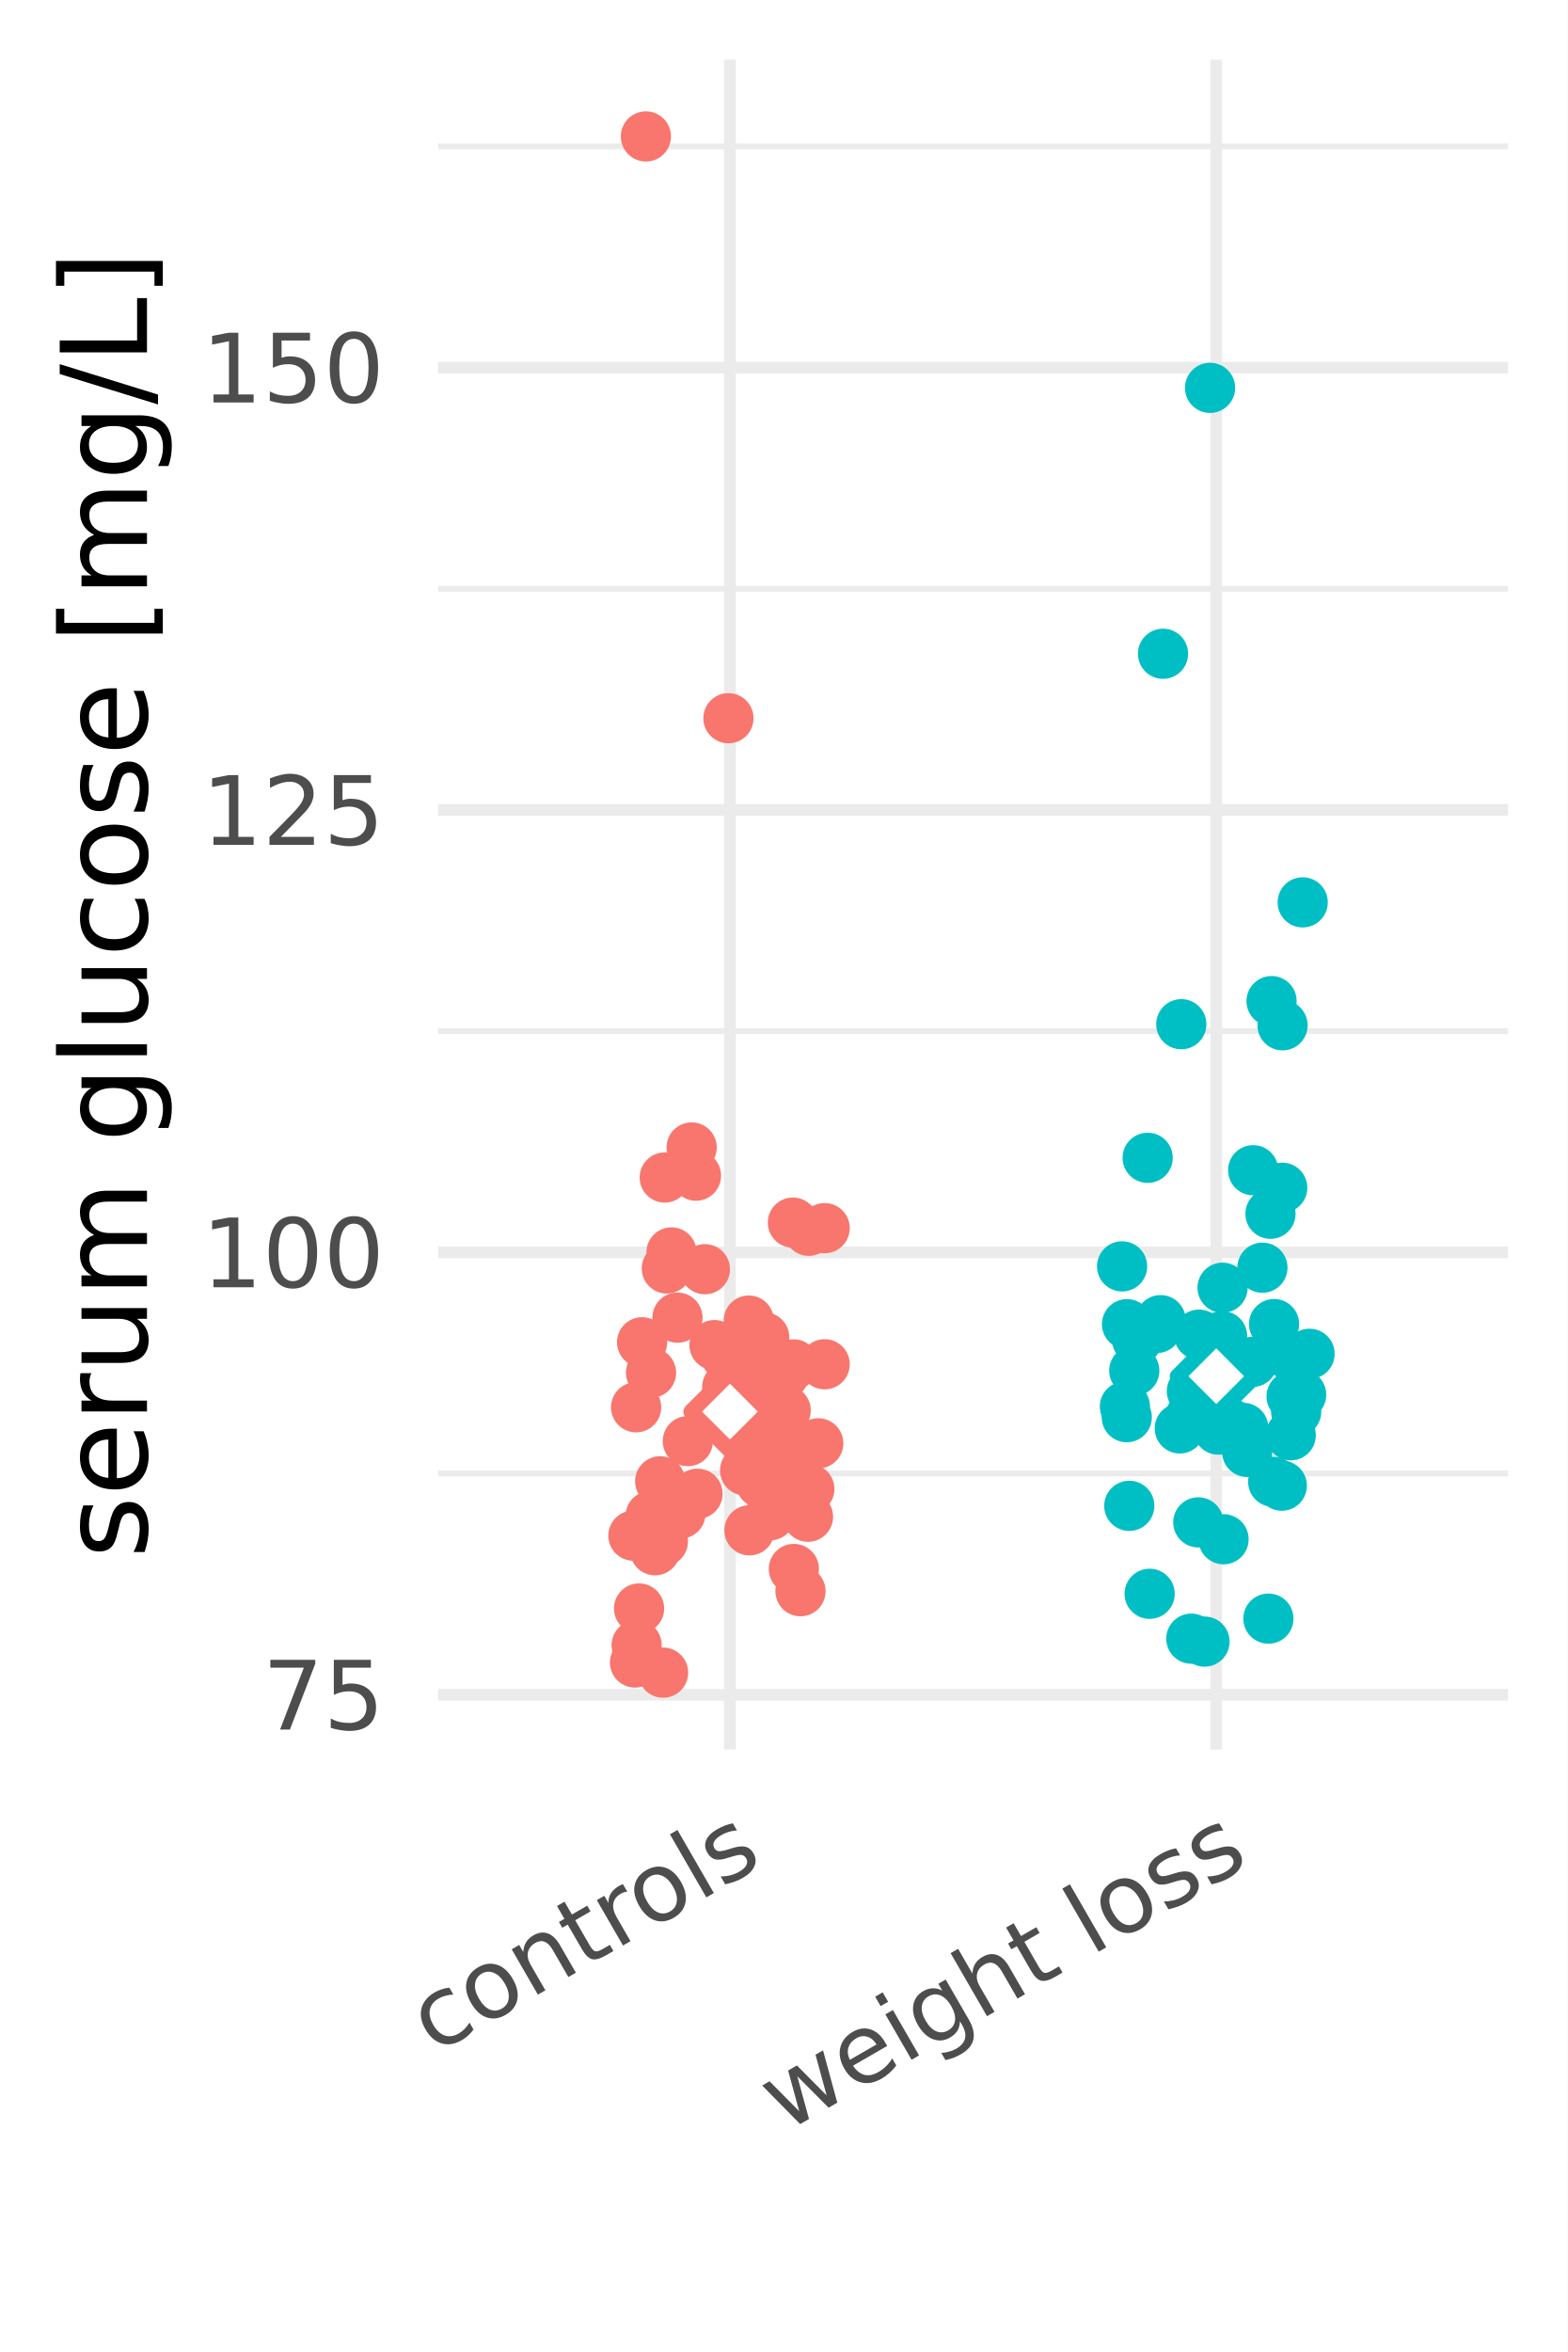
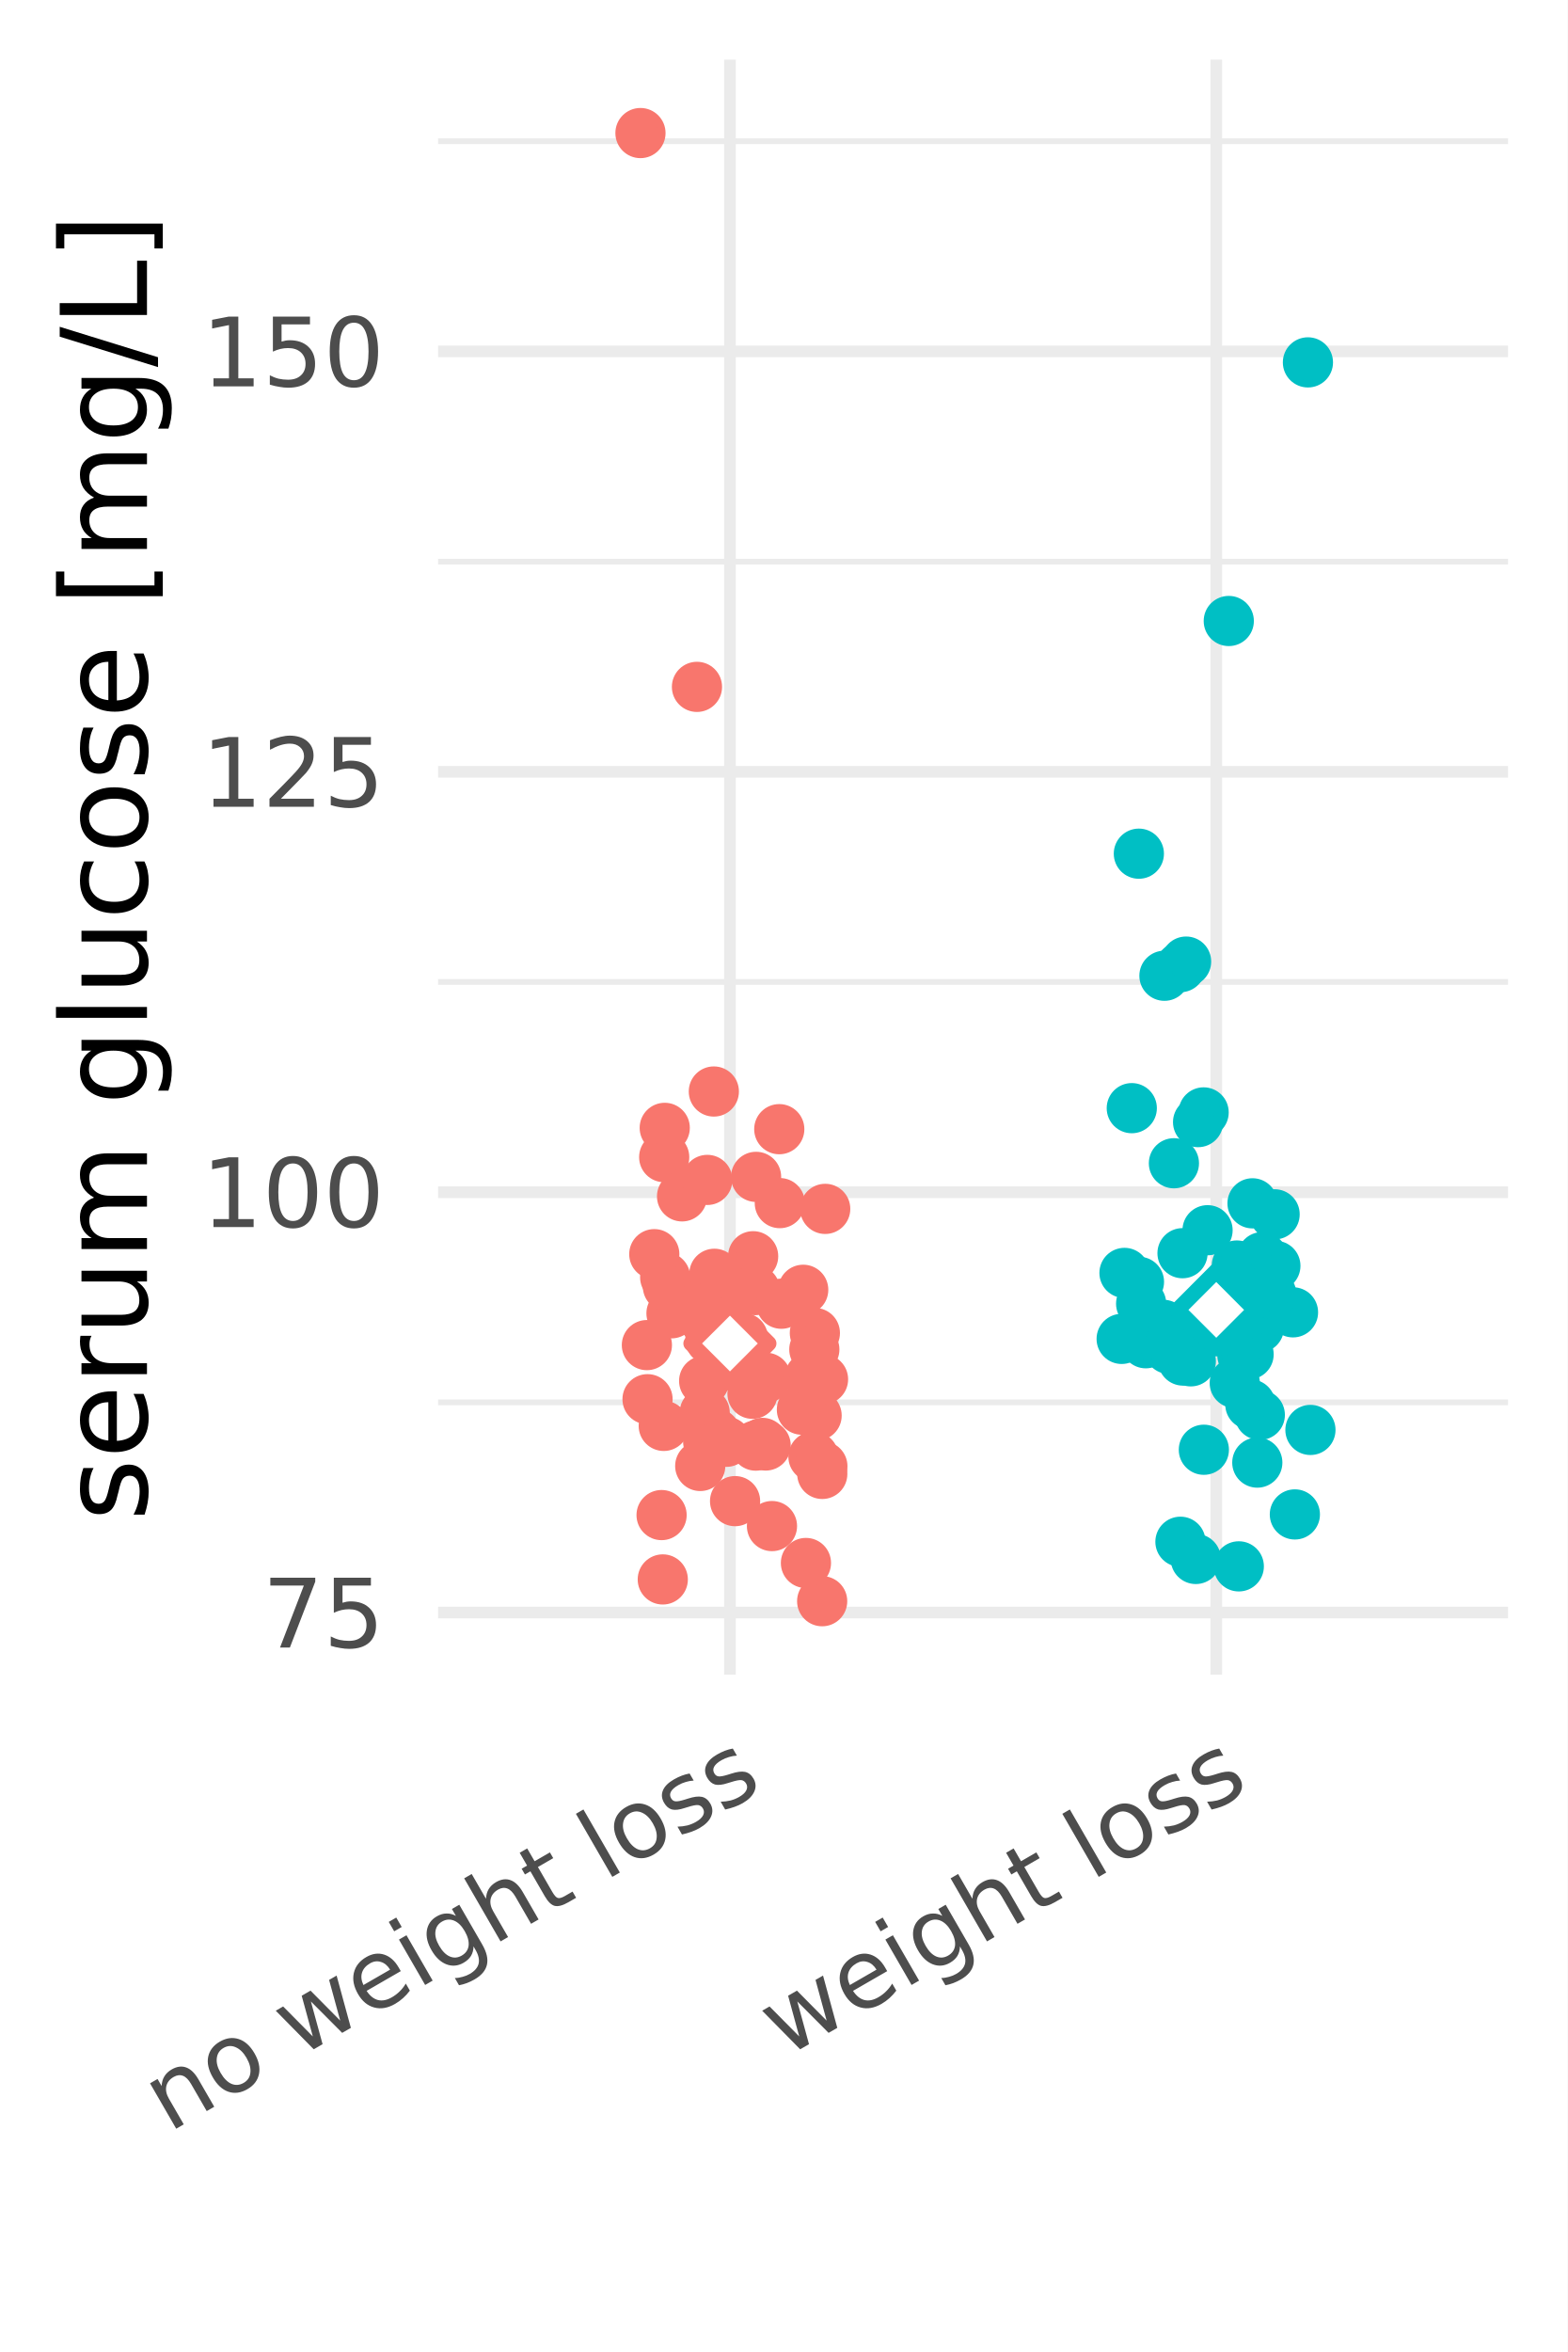
<svg xmlns="http://www.w3.org/2000/svg" class="svglite" width="144.00pt" height="216.00pt" viewBox="0 0 144.00 216.00">
  <defs>
    <style type="text/css">
    .svglite line, .svglite polyline, .svglite polygon, .svglite path, .svglite rect, .svglite circle {
      fill: none;
      stroke: #000000;
      stroke-linecap: round;
      stroke-linejoin: round;
      stroke-miterlimit: 10.00;
    }
  </style>
  </defs>
  <rect width="100%" height="100%" style="stroke: none; fill: #FFFFFF;" />
  <defs>
    <clipPath id="cpMC4wMHwxNDQuMDB8MC4wMHwyMTYuMDA=">
      <rect x="0.00" y="0.00" width="144.00" height="216.00" />
    </clipPath>
  </defs>
  <g clip-path="url(#cpMC4wMHwxNDQuMDB8MC4wMHwyMTYuMDA=)">
</g>
  <defs>
-     <clipPath id="cpNDAuMjR8MTM4LjUyfDUuNDh8MTYwLjY3">
-       <rect x="40.24" y="5.48" width="98.28" height="155.19" />
+     <clipPath id="cpNDAuMjR8MTM4LjUyfDUuNDh8MTUzLjc5">
+       <rect x="40.24" y="5.48" width="98.28" height="148.31" />
    </clipPath>
  </defs>
-   <g clip-path="url(#cpNDAuMjR8MTM4LjUyfDUuNDh8MTYwLjY3)">
-     <polyline points="40.24,135.32 138.52,135.32 " style="stroke-width: 0.53; stroke: #EBEBEB; stroke-linecap: butt;" />
-     <polyline points="40.24,94.70 138.52,94.70 " style="stroke-width: 0.53; stroke: #EBEBEB; stroke-linecap: butt;" />
-     <polyline points="40.24,54.07 138.52,54.07 " style="stroke-width: 0.53; stroke: #EBEBEB; stroke-linecap: butt;" />
-     <polyline points="40.24,13.44 138.52,13.44 " style="stroke-width: 0.53; stroke: #EBEBEB; stroke-linecap: butt;" />
-     <polyline points="40.24,155.64 138.52,155.64 " style="stroke-width: 1.07; stroke: #EBEBEB; stroke-linecap: butt;" />
-     <polyline points="40.24,115.01 138.52,115.01 " style="stroke-width: 1.07; stroke: #EBEBEB; stroke-linecap: butt;" />
-     <polyline points="40.24,74.38 138.52,74.38 " style="stroke-width: 1.07; stroke: #EBEBEB; stroke-linecap: butt;" />
-     <polyline points="40.24,33.76 138.52,33.76 " style="stroke-width: 1.07; stroke: #EBEBEB; stroke-linecap: butt;" />
-     <polyline points="67.05,160.67 67.05,5.48 " style="stroke-width: 1.07; stroke: #EBEBEB; stroke-linecap: butt;" />
-     <polyline points="111.72,160.67 111.72,5.48 " style="stroke-width: 1.07; stroke: #EBEBEB; stroke-linecap: butt;" />
-     <circle cx="69.90" cy="136.19" r="1.95" style="stroke-width: 0.71; stroke: #F8766D; fill: #F8766D;" />
-     <circle cx="69.15" cy="133.31" r="1.95" style="stroke-width: 0.71; stroke: #F8766D; fill: #F8766D;" />
-     <circle cx="59.80" cy="126.07" r="1.95" style="stroke-width: 0.71; stroke: #F8766D; fill: #F8766D;" />
-     <circle cx="70.20" cy="122.82" r="1.95" style="stroke-width: 0.71; stroke: #F8766D; fill: #F8766D;" />
-     <circle cx="74.34" cy="136.74" r="1.95" style="stroke-width: 0.71; stroke: #F8766D; fill: #F8766D;" />
-     <circle cx="60.17" cy="142.37" r="1.95" style="stroke-width: 0.71; stroke: #F8766D; fill: #F8766D;" />
-     <circle cx="67.97" cy="128.66" r="1.95" style="stroke-width: 0.71; stroke: #F8766D; fill: #F8766D;" />
-     <circle cx="64.75" cy="116.56" r="1.95" style="stroke-width: 0.71; stroke: #F8766D; fill: #F8766D;" />
-     <circle cx="63.18" cy="132.35" r="1.95" style="stroke-width: 0.71; stroke: #F8766D; fill: #F8766D;" />
-     <circle cx="58.43" cy="129.24" r="1.95" style="stroke-width: 0.71; stroke: #F8766D; fill: #F8766D;" />
-     <circle cx="69.88" cy="134.84" r="1.95" style="stroke-width: 0.71; stroke: #F8766D; fill: #F8766D;" />
-     <circle cx="64.07" cy="137.18" r="1.95" style="stroke-width: 0.71; stroke: #F8766D; fill: #F8766D;" />
-     <circle cx="65.63" cy="123.53" r="1.95" style="stroke-width: 0.71; stroke: #F8766D; fill: #F8766D;" />
-     <circle cx="70.09" cy="125.80" r="1.95" style="stroke-width: 0.71; stroke: #F8766D; fill: #F8766D;" />
-     <circle cx="72.83" cy="112.28" r="1.95" style="stroke-width: 0.71; stroke: #F8766D; fill: #F8766D;" />
-     <circle cx="75.75" cy="125.29" r="1.95" style="stroke-width: 0.71; stroke: #F8766D; fill: #F8766D;" />
-     <circle cx="72.92" cy="144.09" r="1.95" style="stroke-width: 0.71; stroke: #F8766D; fill: #F8766D;" />
-     <circle cx="73.44" cy="133.40" r="1.95" style="stroke-width: 0.71; stroke: #F8766D; fill: #F8766D;" />
-     <circle cx="68.78" cy="121.28" r="1.95" style="stroke-width: 0.71; stroke: #F8766D; fill: #F8766D;" />
-     <circle cx="68.36" cy="129.98" r="1.95" style="stroke-width: 0.71; stroke: #F8766D; fill: #F8766D;" />
-     <circle cx="62.23" cy="121.01" r="1.95" style="stroke-width: 0.71; stroke: #F8766D; fill: #F8766D;" />
-     <circle cx="66.72" cy="124.57" r="1.95" style="stroke-width: 0.71; stroke: #F8766D; fill: #F8766D;" />
-     <circle cx="72.90" cy="125.30" r="1.95" style="stroke-width: 0.71; stroke: #F8766D; fill: #F8766D;" />
-     <circle cx="63.93" cy="107.97" r="1.95" style="stroke-width: 0.71; stroke: #F8766D; fill: #F8766D;" />
-     <circle cx="66.80" cy="127.38" r="1.95" style="stroke-width: 0.71; stroke: #F8766D; fill: #F8766D;" />
-     <circle cx="75.75" cy="112.79" r="1.95" style="stroke-width: 0.71; stroke: #F8766D; fill: #F8766D;" />
-     <circle cx="58.70" cy="147.72" r="1.95" style="stroke-width: 0.71; stroke: #F8766D; fill: #F8766D;" />
-     <circle cx="73.53" cy="146.13" r="1.95" style="stroke-width: 0.71; stroke: #F8766D; fill: #F8766D;" />
-     <circle cx="63.53" cy="105.38" r="1.95" style="stroke-width: 0.71; stroke: #F8766D; fill: #F8766D;" />
-     <circle cx="58.98" cy="123.27" r="1.95" style="stroke-width: 0.71; stroke: #F8766D; fill: #F8766D;" />
-     <circle cx="75.16" cy="132.55" r="1.95" style="stroke-width: 0.71; stroke: #F8766D; fill: #F8766D;" />
-     <circle cx="61.68" cy="115.02" r="1.95" style="stroke-width: 0.71; stroke: #F8766D; fill: #F8766D;" />
-     <circle cx="69.15" cy="131.47" r="1.95" style="stroke-width: 0.71; stroke: #F8766D; fill: #F8766D;" />
-     <circle cx="66.91" cy="65.96" r="1.95" style="stroke-width: 0.71; stroke: #F8766D; fill: #F8766D;" />
-     <circle cx="60.89" cy="141.56" r="1.95" style="stroke-width: 0.71; stroke: #F8766D; fill: #F8766D;" />
-     <circle cx="59.33" cy="12.53" r="1.95" style="stroke-width: 0.71; stroke: #F8766D; fill: #F8766D;" />
-     <circle cx="58.48" cy="151.09" r="1.95" style="stroke-width: 0.71; stroke: #F8766D; fill: #F8766D;" />
-     <circle cx="68.48" cy="129.40" r="1.95" style="stroke-width: 0.71; stroke: #F8766D; fill: #F8766D;" />
-     <circle cx="74.22" cy="139.29" r="1.95" style="stroke-width: 0.71; stroke: #F8766D; fill: #F8766D;" />
-     <circle cx="72.17" cy="129.53" r="1.95" style="stroke-width: 0.71; stroke: #F8766D; fill: #F8766D;" />
-     <circle cx="60.91" cy="153.61" r="1.95" style="stroke-width: 0.71; stroke: #F8766D; fill: #F8766D;" />
-     <circle cx="60.64" cy="136.04" r="1.95" style="stroke-width: 0.71; stroke: #F8766D; fill: #F8766D;" />
-     <circle cx="69.42" cy="126.98" r="1.95" style="stroke-width: 0.71; stroke: #F8766D; fill: #F8766D;" />
-     <circle cx="68.44" cy="135.04" r="1.95" style="stroke-width: 0.71; stroke: #F8766D; fill: #F8766D;" />
-     <circle cx="74.29" cy="113.03" r="1.95" style="stroke-width: 0.71; stroke: #F8766D; fill: #F8766D;" />
-     <circle cx="61.06" cy="108.14" r="1.95" style="stroke-width: 0.71; stroke: #F8766D; fill: #F8766D;" />
-     <circle cx="59.76" cy="139.23" r="1.95" style="stroke-width: 0.71; stroke: #F8766D; fill: #F8766D;" />
-     <circle cx="72.51" cy="133.50" r="1.95" style="stroke-width: 0.71; stroke: #F8766D; fill: #F8766D;" />
-     <circle cx="61.25" cy="116.49" r="1.95" style="stroke-width: 0.71; stroke: #F8766D; fill: #F8766D;" />
-     <circle cx="68.84" cy="140.54" r="1.95" style="stroke-width: 0.71; stroke: #F8766D; fill: #F8766D;" />
-     <circle cx="62.50" cy="139.00" r="1.95" style="stroke-width: 0.71; stroke: #F8766D; fill: #F8766D;" />
-     <circle cx="58.18" cy="141.03" r="1.95" style="stroke-width: 0.71; stroke: #F8766D; fill: #F8766D;" />
-     <circle cx="62.28" cy="138.76" r="1.95" style="stroke-width: 0.71; stroke: #F8766D; fill: #F8766D;" />
-     <circle cx="58.33" cy="152.68" r="1.95" style="stroke-width: 0.71; stroke: #F8766D; fill: #F8766D;" />
-     <circle cx="70.75" cy="139.15" r="1.95" style="stroke-width: 0.71; stroke: #F8766D; fill: #F8766D;" />
-     <circle cx="72.02" cy="126.22" r="1.95" style="stroke-width: 0.71; stroke: #F8766D; fill: #F8766D;" />
-     <circle cx="72.73" cy="137.87" r="1.95" style="stroke-width: 0.71; stroke: #F8766D; fill: #F8766D;" />
-     <circle cx="103.73" cy="138.29" r="1.95" style="stroke-width: 0.71; stroke: #00BFC4; fill: #00BFC4;" />
-     <circle cx="108.37" cy="131.18" r="1.95" style="stroke-width: 0.71; stroke: #00BFC4; fill: #00BFC4;" />
-     <circle cx="114.56" cy="133.34" r="1.95" style="stroke-width: 0.71; stroke: #00BFC4; fill: #00BFC4;" />
-     <circle cx="116.95" cy="136.08" r="1.95" style="stroke-width: 0.71; stroke: #00BFC4; fill: #00BFC4;" />
-     <circle cx="105.60" cy="146.37" r="1.95" style="stroke-width: 0.71; stroke: #00BFC4; fill: #00BFC4;" />
-     <circle cx="112.26" cy="122.71" r="1.95" style="stroke-width: 0.71; stroke: #00BFC4; fill: #00BFC4;" />
-     <circle cx="115.11" cy="107.47" r="1.95" style="stroke-width: 0.71; stroke: #00BFC4; fill: #00BFC4;" />
-     <circle cx="108.51" cy="94.06" r="1.95" style="stroke-width: 0.71; stroke: #00BFC4; fill: #00BFC4;" />
-     <circle cx="111.91" cy="131.29" r="1.95" style="stroke-width: 0.71; stroke: #00BFC4; fill: #00BFC4;" />
-     <circle cx="103.52" cy="121.61" r="1.95" style="stroke-width: 0.71; stroke: #00BFC4; fill: #00BFC4;" />
-     <circle cx="117.74" cy="136.44" r="1.95" style="stroke-width: 0.71; stroke: #00BFC4; fill: #00BFC4;" />
-     <circle cx="117.81" cy="94.16" r="1.95" style="stroke-width: 0.71; stroke: #00BFC4; fill: #00BFC4;" />
-     <circle cx="119.06" cy="129.64" r="1.95" style="stroke-width: 0.71; stroke: #00BFC4; fill: #00BFC4;" />
-     <circle cx="106.83" cy="60.04" r="1.95" style="stroke-width: 0.71; stroke: #00BFC4; fill: #00BFC4;" />
-     <circle cx="111.29" cy="125.98" r="1.95" style="stroke-width: 0.71; stroke: #00BFC4; fill: #00BFC4;" />
-     <circle cx="103.33" cy="129.17" r="1.95" style="stroke-width: 0.71; stroke: #00BFC4; fill: #00BFC4;" />
-     <circle cx="116.51" cy="148.65" r="1.95" style="stroke-width: 0.71; stroke: #00BFC4; fill: #00BFC4;" />
-     <circle cx="119.66" cy="82.87" r="1.95" style="stroke-width: 0.71; stroke: #00BFC4; fill: #00BFC4;" />
-     <circle cx="119.52" cy="128.09" r="1.95" style="stroke-width: 0.71; stroke: #00BFC4; fill: #00BFC4;" />
-     <circle cx="109.32" cy="130.15" r="1.95" style="stroke-width: 0.71; stroke: #00BFC4; fill: #00BFC4;" />
-     <circle cx="113.00" cy="130.73" r="1.95" style="stroke-width: 0.71; stroke: #00BFC4; fill: #00BFC4;" />
-     <circle cx="118.56" cy="131.81" r="1.95" style="stroke-width: 0.71; stroke: #00BFC4; fill: #00BFC4;" />
-     <circle cx="117.03" cy="121.60" r="1.95" style="stroke-width: 0.71; stroke: #00BFC4; fill: #00BFC4;" />
-     <circle cx="106.61" cy="121.24" r="1.95" style="stroke-width: 0.71; stroke: #00BFC4; fill: #00BFC4;" />
-     <circle cx="109.48" cy="127.76" r="1.95" style="stroke-width: 0.71; stroke: #00BFC4; fill: #00BFC4;" />
-     <circle cx="118.34" cy="124.37" r="1.95" style="stroke-width: 0.71; stroke: #00BFC4; fill: #00BFC4;" />
-     <circle cx="110.14" cy="122.57" r="1.95" style="stroke-width: 0.71; stroke: #00BFC4; fill: #00BFC4;" />
-     <circle cx="120.29" cy="124.33" r="1.95" style="stroke-width: 0.71; stroke: #00BFC4; fill: #00BFC4;" />
-     <circle cx="118.64" cy="128.24" r="1.95" style="stroke-width: 0.71; stroke: #00BFC4; fill: #00BFC4;" />
-     <circle cx="103.50" cy="130.15" r="1.95" style="stroke-width: 0.71; stroke: #00BFC4; fill: #00BFC4;" />
-     <circle cx="116.70" cy="111.47" r="1.95" style="stroke-width: 0.71; stroke: #00BFC4; fill: #00BFC4;" />
-     <circle cx="109.43" cy="150.49" r="1.95" style="stroke-width: 0.71; stroke: #00BFC4; fill: #00BFC4;" />
-     <circle cx="110.07" cy="139.81" r="1.95" style="stroke-width: 0.71; stroke: #00BFC4; fill: #00BFC4;" />
-     <circle cx="112.30" cy="118.26" r="1.95" style="stroke-width: 0.71; stroke: #00BFC4; fill: #00BFC4;" />
-     <circle cx="106.25" cy="121.96" r="1.95" style="stroke-width: 0.71; stroke: #00BFC4; fill: #00BFC4;" />
-     <circle cx="104.45" cy="123.03" r="1.95" style="stroke-width: 0.71; stroke: #00BFC4; fill: #00BFC4;" />
-     <circle cx="110.64" cy="150.76" r="1.95" style="stroke-width: 0.71; stroke: #00BFC4; fill: #00BFC4;" />
-     <circle cx="111.15" cy="35.62" r="1.95" style="stroke-width: 0.71; stroke: #00BFC4; fill: #00BFC4;" />
-     <circle cx="103.07" cy="116.30" r="1.95" style="stroke-width: 0.71; stroke: #00BFC4; fill: #00BFC4;" />
-     <circle cx="112.39" cy="141.36" r="1.95" style="stroke-width: 0.71; stroke: #00BFC4; fill: #00BFC4;" />
-     <circle cx="114.20" cy="131.13" r="1.95" style="stroke-width: 0.71; stroke: #00BFC4; fill: #00BFC4;" />
-     <circle cx="115.05" cy="125.07" r="1.95" style="stroke-width: 0.71; stroke: #00BFC4; fill: #00BFC4;" />
-     <circle cx="116.80" cy="91.94" r="1.95" style="stroke-width: 0.71; stroke: #00BFC4; fill: #00BFC4;" />
-     <circle cx="110.40" cy="127.67" r="1.95" style="stroke-width: 0.71; stroke: #00BFC4; fill: #00BFC4;" />
-     <circle cx="115.96" cy="116.42" r="1.95" style="stroke-width: 0.71; stroke: #00BFC4; fill: #00BFC4;" />
-     <circle cx="104.19" cy="125.88" r="1.95" style="stroke-width: 0.71; stroke: #00BFC4; fill: #00BFC4;" />
-     <circle cx="105.42" cy="106.33" r="1.95" style="stroke-width: 0.71; stroke: #00BFC4; fill: #00BFC4;" />
-     <circle cx="117.78" cy="109.08" r="1.95" style="stroke-width: 0.71; stroke: #00BFC4; fill: #00BFC4;" />
-     <polygon points="67.05,133.20 70.61,129.64 67.05,126.07 63.48,129.64 " style="stroke-width: 1.42; stroke: #F8766D; fill: #FFFFFF;" />
-     <polygon points="111.72,129.95 115.28,126.39 111.72,122.82 108.16,126.39 " style="stroke-width: 1.42; stroke: #00BFC4; fill: #FFFFFF;" />
+   <g clip-path="url(#cpNDAuMjR8MTM4LjUyfDUuNDh8MTUzLjc5)">
+     <polyline points="40.24,128.79 138.52,128.79 " style="stroke-width: 0.53; stroke: #EBEBEB; stroke-linecap: butt;" />
+     <polyline points="40.24,90.18 138.52,90.18 " style="stroke-width: 0.53; stroke: #EBEBEB; stroke-linecap: butt;" />
+     <polyline points="40.24,51.58 138.52,51.58 " style="stroke-width: 0.53; stroke: #EBEBEB; stroke-linecap: butt;" />
+     <polyline points="40.24,12.97 138.52,12.97 " style="stroke-width: 0.53; stroke: #EBEBEB; stroke-linecap: butt;" />
+     <polyline points="40.24,148.09 138.52,148.09 " style="stroke-width: 1.07; stroke: #EBEBEB; stroke-linecap: butt;" />
+     <polyline points="40.24,109.49 138.52,109.49 " style="stroke-width: 1.07; stroke: #EBEBEB; stroke-linecap: butt;" />
+     <polyline points="40.24,70.88 138.52,70.88 " style="stroke-width: 1.07; stroke: #EBEBEB; stroke-linecap: butt;" />
+     <polyline points="40.24,32.27 138.52,32.27 " style="stroke-width: 1.07; stroke: #EBEBEB; stroke-linecap: butt;" />
+     <polyline points="67.05,153.79 67.05,5.48 " style="stroke-width: 1.07; stroke: #EBEBEB; stroke-linecap: butt;" />
+     <polyline points="111.72,153.79 111.72,5.48 " style="stroke-width: 1.07; stroke: #EBEBEB; stroke-linecap: butt;" />
+     <circle cx="64.73" cy="129.74" r="1.95" style="stroke-width: 0.71; stroke: #F8766D; fill: #F8766D;" />
+     <circle cx="74.38" cy="126.48" r="1.95" style="stroke-width: 0.71; stroke: #F8766D; fill: #F8766D;" />
+     <circle cx="64.01" cy="120.58" r="1.95" style="stroke-width: 0.71; stroke: #F8766D; fill: #F8766D;" />
+     <circle cx="66.24" cy="117.43" r="1.95" style="stroke-width: 0.71; stroke: #F8766D; fill: #F8766D;" />
+     <circle cx="75.01" cy="130.00" r="1.95" style="stroke-width: 0.71; stroke: #F8766D; fill: #F8766D;" />
+     <circle cx="75.53" cy="135.36" r="1.95" style="stroke-width: 0.71; stroke: #F8766D; fill: #F8766D;" />
+     <circle cx="74.85" cy="122.42" r="1.95" style="stroke-width: 0.71; stroke: #F8766D; fill: #F8766D;" />
+     <circle cx="71.63" cy="110.49" r="1.95" style="stroke-width: 0.71; stroke: #F8766D; fill: #F8766D;" />
+     <circle cx="70.35" cy="126.53" r="1.95" style="stroke-width: 0.71; stroke: #F8766D; fill: #F8766D;" />
+     <circle cx="65.25" cy="123.03" r="1.95" style="stroke-width: 0.71; stroke: #F8766D; fill: #F8766D;" />
+     <circle cx="69.12" cy="128.00" r="1.95" style="stroke-width: 0.71; stroke: #F8766D; fill: #F8766D;" />
+     <circle cx="65.73" cy="131.65" r="1.95" style="stroke-width: 0.71; stroke: #F8766D; fill: #F8766D;" />
+     <circle cx="61.10" cy="117.30" r="1.95" style="stroke-width: 0.71; stroke: #F8766D; fill: #F8766D;" />
+     <circle cx="61.68" cy="120.61" r="1.95" style="stroke-width: 0.71; stroke: #F8766D; fill: #F8766D;" />
+     <circle cx="61.01" cy="106.27" r="1.95" style="stroke-width: 0.71; stroke: #F8766D; fill: #F8766D;" />
+     <circle cx="61.35" cy="118.14" r="1.95" style="stroke-width: 0.71; stroke: #F8766D; fill: #F8766D;" />
+     <circle cx="67.52" cy="137.86" r="1.95" style="stroke-width: 0.71; stroke: #F8766D; fill: #F8766D;" />
+     <circle cx="74.81" cy="126.18" r="1.95" style="stroke-width: 0.71; stroke: #F8766D; fill: #F8766D;" />
+     <circle cx="69.18" cy="115.37" r="1.95" style="stroke-width: 0.71; stroke: #F8766D; fill: #F8766D;" />
+     <circle cx="68.24" cy="122.87" r="1.95" style="stroke-width: 0.71; stroke: #F8766D; fill: #F8766D;" />
+     <circle cx="60.10" cy="115.18" r="1.95" style="stroke-width: 0.71; stroke: #F8766D; fill: #F8766D;" />
+     <circle cx="69.34" cy="118.48" r="1.95" style="stroke-width: 0.71; stroke: #F8766D; fill: #F8766D;" />
+     <circle cx="73.78" cy="118.45" r="1.95" style="stroke-width: 0.71; stroke: #F8766D; fill: #F8766D;" />
+     <circle cx="61.06" cy="103.58" r="1.95" style="stroke-width: 0.71; stroke: #F8766D; fill: #F8766D;" />
+     <circle cx="64.76" cy="121.31" r="1.95" style="stroke-width: 0.71; stroke: #F8766D; fill: #F8766D;" />
+     <circle cx="69.45" cy="108.08" r="1.95" style="stroke-width: 0.71; stroke: #F8766D; fill: #F8766D;" />
+     <circle cx="70.91" cy="140.15" r="1.95" style="stroke-width: 0.71; stroke: #F8766D; fill: #F8766D;" />
+     <circle cx="60.77" cy="139.14" r="1.95" style="stroke-width: 0.71; stroke: #F8766D; fill: #F8766D;" />
+     <circle cx="65.57" cy="100.24" r="1.95" style="stroke-width: 0.71; stroke: #F8766D; fill: #F8766D;" />
+     <circle cx="65.62" cy="116.98" r="1.95" style="stroke-width: 0.71; stroke: #F8766D; fill: #F8766D;" />
+     <circle cx="64.68" cy="126.82" r="1.95" style="stroke-width: 0.71; stroke: #F8766D; fill: #F8766D;" />
+     <circle cx="62.65" cy="109.87" r="1.95" style="stroke-width: 0.71; stroke: #F8766D; fill: #F8766D;" />
+     <circle cx="67.26" cy="125.42" r="1.95" style="stroke-width: 0.71; stroke: #F8766D; fill: #F8766D;" />
+     <circle cx="64.02" cy="63.08" r="1.95" style="stroke-width: 0.71; stroke: #F8766D; fill: #F8766D;" />
+     <circle cx="64.32" cy="134.63" r="1.95" style="stroke-width: 0.71; stroke: #F8766D; fill: #F8766D;" />
+     <circle cx="58.83" cy="12.22" r="1.95" style="stroke-width: 0.71; stroke: #F8766D; fill: #F8766D;" />
+     <circle cx="74.03" cy="143.54" r="1.95" style="stroke-width: 0.71; stroke: #F8766D; fill: #F8766D;" />
+     <circle cx="74.80" cy="123.93" r="1.95" style="stroke-width: 0.71; stroke: #F8766D; fill: #F8766D;" />
+     <circle cx="65.05" cy="132.39" r="1.95" style="stroke-width: 0.71; stroke: #F8766D; fill: #F8766D;" />
+     <circle cx="59.42" cy="123.53" r="1.95" style="stroke-width: 0.71; stroke: #F8766D; fill: #F8766D;" />
+     <circle cx="75.52" cy="147.05" r="1.95" style="stroke-width: 0.71; stroke: #F8766D; fill: #F8766D;" />
+     <circle cx="73.66" cy="129.46" r="1.95" style="stroke-width: 0.71; stroke: #F8766D; fill: #F8766D;" />
+     <circle cx="71.77" cy="119.73" r="1.95" style="stroke-width: 0.71; stroke: #F8766D; fill: #F8766D;" />
+     <circle cx="59.48" cy="128.50" r="1.95" style="stroke-width: 0.71; stroke: #F8766D; fill: #F8766D;" />
+     <circle cx="64.97" cy="108.36" r="1.95" style="stroke-width: 0.71; stroke: #F8766D; fill: #F8766D;" />
+     <circle cx="71.58" cy="103.70" r="1.95" style="stroke-width: 0.71; stroke: #F8766D; fill: #F8766D;" />
+     <circle cx="70.33" cy="132.75" r="1.95" style="stroke-width: 0.71; stroke: #F8766D; fill: #F8766D;" />
+     <circle cx="75.60" cy="126.67" r="1.95" style="stroke-width: 0.71; stroke: #F8766D; fill: #F8766D;" />
+     <circle cx="75.80" cy="111.02" r="1.95" style="stroke-width: 0.71; stroke: #F8766D; fill: #F8766D;" />
+     <circle cx="75.54" cy="134.66" r="1.95" style="stroke-width: 0.71; stroke: #F8766D; fill: #F8766D;" />
+     <circle cx="70.03" cy="132.51" r="1.95" style="stroke-width: 0.71; stroke: #F8766D; fill: #F8766D;" />
+     <circle cx="74.72" cy="133.78" r="1.95" style="stroke-width: 0.71; stroke: #F8766D; fill: #F8766D;" />
+     <circle cx="69.42" cy="132.76" r="1.95" style="stroke-width: 0.71; stroke: #F8766D; fill: #F8766D;" />
+     <circle cx="60.88" cy="145.05" r="1.95" style="stroke-width: 0.71; stroke: #F8766D; fill: #F8766D;" />
+     <circle cx="66.72" cy="132.41" r="1.95" style="stroke-width: 0.71; stroke: #F8766D; fill: #F8766D;" />
+     <circle cx="63.91" cy="120.19" r="1.95" style="stroke-width: 0.71; stroke: #F8766D; fill: #F8766D;" />
+     <circle cx="60.97" cy="130.95" r="1.95" style="stroke-width: 0.71; stroke: #F8766D; fill: #F8766D;" />
+     <circle cx="120.37" cy="131.32" r="1.95" style="stroke-width: 0.71; stroke: #00BFC4; fill: #00BFC4;" />
+     <circle cx="114.12" cy="124.46" r="1.95" style="stroke-width: 0.71; stroke: #00BFC4; fill: #00BFC4;" />
+     <circle cx="113.42" cy="127.01" r="1.95" style="stroke-width: 0.71; stroke: #00BFC4; fill: #00BFC4;" />
+     <circle cx="115.72" cy="129.94" r="1.95" style="stroke-width: 0.71; stroke: #00BFC4; fill: #00BFC4;" />
+     <circle cx="118.94" cy="139.08" r="1.95" style="stroke-width: 0.71; stroke: #00BFC4; fill: #00BFC4;" />
+     <circle cx="104.62" cy="117.72" r="1.95" style="stroke-width: 0.71; stroke: #00BFC4; fill: #00BFC4;" />
+     <circle cx="103.96" cy="101.77" r="1.95" style="stroke-width: 0.71; stroke: #00BFC4; fill: #00BFC4;" />
+     <circle cx="106.96" cy="89.61" r="1.95" style="stroke-width: 0.71; stroke: #00BFC4; fill: #00BFC4;" />
+     <circle cx="114.69" cy="124.38" r="1.95" style="stroke-width: 0.71; stroke: #00BFC4; fill: #00BFC4;" />
+     <circle cx="108.62" cy="115.09" r="1.95" style="stroke-width: 0.71; stroke: #00BFC4; fill: #00BFC4;" />
+     <circle cx="114.85" cy="128.98" r="1.95" style="stroke-width: 0.71; stroke: #00BFC4; fill: #00BFC4;" />
+     <circle cx="108.43" cy="88.82" r="1.95" style="stroke-width: 0.71; stroke: #00BFC4; fill: #00BFC4;" />
+     <circle cx="107.39" cy="123.88" r="1.95" style="stroke-width: 0.71; stroke: #00BFC4; fill: #00BFC4;" />
+     <circle cx="112.87" cy="57.03" r="1.95" style="stroke-width: 0.71; stroke: #00BFC4; fill: #00BFC4;" />
+     <circle cx="118.77" cy="120.52" r="1.95" style="stroke-width: 0.71; stroke: #00BFC4; fill: #00BFC4;" />
+     <circle cx="114.34" cy="123.90" r="1.95" style="stroke-width: 0.71; stroke: #00BFC4; fill: #00BFC4;" />
+     <circle cx="108.43" cy="141.59" r="1.95" style="stroke-width: 0.71; stroke: #00BFC4; fill: #00BFC4;" />
+     <circle cx="104.61" cy="78.40" r="1.95" style="stroke-width: 0.71; stroke: #00BFC4; fill: #00BFC4;" />
+     <circle cx="115.64" cy="121.92" r="1.95" style="stroke-width: 0.71; stroke: #00BFC4; fill: #00BFC4;" />
+     <circle cx="105.25" cy="123.36" r="1.95" style="stroke-width: 0.71; stroke: #00BFC4; fill: #00BFC4;" />
+     <circle cx="108.67" cy="124.95" r="1.95" style="stroke-width: 0.71; stroke: #00BFC4; fill: #00BFC4;" />
+     <circle cx="109.38" cy="125.02" r="1.95" style="stroke-width: 0.71; stroke: #00BFC4; fill: #00BFC4;" />
+     <circle cx="113.61" cy="116.22" r="1.95" style="stroke-width: 0.71; stroke: #00BFC4; fill: #00BFC4;" />
+     <circle cx="117.15" cy="116.25" r="1.95" style="stroke-width: 0.71; stroke: #00BFC4; fill: #00BFC4;" />
+     <circle cx="114.83" cy="121.37" r="1.95" style="stroke-width: 0.71; stroke: #00BFC4; fill: #00BFC4;" />
+     <circle cx="114.47" cy="118.32" r="1.95" style="stroke-width: 0.71; stroke: #00BFC4; fill: #00BFC4;" />
+     <circle cx="103.29" cy="116.90" r="1.95" style="stroke-width: 0.71; stroke: #00BFC4; fill: #00BFC4;" />
+     <circle cx="116.78" cy="118.86" r="1.95" style="stroke-width: 0.71; stroke: #00BFC4; fill: #00BFC4;" />
+     <circle cx="106.86" cy="121.67" r="1.95" style="stroke-width: 0.71; stroke: #00BFC4; fill: #00BFC4;" />
+     <circle cx="103.03" cy="122.96" r="1.95" style="stroke-width: 0.71; stroke: #00BFC4; fill: #00BFC4;" />
+     <circle cx="107.83" cy="106.83" r="1.95" style="stroke-width: 0.71; stroke: #00BFC4; fill: #00BFC4;" />
+     <circle cx="109.84" cy="143.17" r="1.95" style="stroke-width: 0.71; stroke: #00BFC4; fill: #00BFC4;" />
+     <circle cx="110.58" cy="133.14" r="1.95" style="stroke-width: 0.71; stroke: #00BFC4; fill: #00BFC4;" />
+     <circle cx="110.92" cy="112.98" r="1.95" style="stroke-width: 0.71; stroke: #00BFC4; fill: #00BFC4;" />
+     <circle cx="115.94" cy="115.45" r="1.95" style="stroke-width: 0.71; stroke: #00BFC4; fill: #00BFC4;" />
+     <circle cx="115.81" cy="117.45" r="1.95" style="stroke-width: 0.71; stroke: #00BFC4; fill: #00BFC4;" />
+     <circle cx="113.79" cy="143.85" r="1.95" style="stroke-width: 0.71; stroke: #00BFC4; fill: #00BFC4;" />
+     <circle cx="120.14" cy="33.28" r="1.95" style="stroke-width: 0.71; stroke: #00BFC4; fill: #00BFC4;" />
+     <circle cx="115.05" cy="110.51" r="1.95" style="stroke-width: 0.71; stroke: #00BFC4; fill: #00BFC4;" />
+     <circle cx="115.49" cy="134.32" r="1.95" style="stroke-width: 0.71; stroke: #00BFC4; fill: #00BFC4;" />
+     <circle cx="108.71" cy="124.59" r="1.95" style="stroke-width: 0.71; stroke: #00BFC4; fill: #00BFC4;" />
+     <circle cx="114.75" cy="118.72" r="1.95" style="stroke-width: 0.71; stroke: #00BFC4; fill: #00BFC4;" />
+     <circle cx="108.95" cy="88.31" r="1.95" style="stroke-width: 0.71; stroke: #00BFC4; fill: #00BFC4;" />
+     <circle cx="110.23" cy="121.44" r="1.95" style="stroke-width: 0.71; stroke: #00BFC4; fill: #00BFC4;" />
+     <circle cx="117.08" cy="111.52" r="1.95" style="stroke-width: 0.71; stroke: #00BFC4; fill: #00BFC4;" />
+     <circle cx="104.82" cy="119.73" r="1.95" style="stroke-width: 0.71; stroke: #00BFC4; fill: #00BFC4;" />
+     <circle cx="110.56" cy="102.16" r="1.95" style="stroke-width: 0.71; stroke: #00BFC4; fill: #00BFC4;" />
+     <circle cx="110.05" cy="103.05" r="1.95" style="stroke-width: 0.71; stroke: #00BFC4; fill: #00BFC4;" />
+     <polygon points="67.05,126.95 70.61,123.38 67.05,119.82 63.48,123.38 " style="stroke-width: 1.42; stroke: #F8766D; fill: #FFFFFF;" />
+     <polygon points="111.72,123.86 115.28,120.30 111.72,116.73 108.16,120.30 " style="stroke-width: 1.42; stroke: #00BFC4; fill: #FFFFFF;" />
  </g>
  <g clip-path="url(#cpMC4wMHwxNDQuMDB8MC4wMHwyMTYuMDA=)">
-     <text x="35.31" y="158.84" text-anchor="end" style="font-size: 8.80px; fill: #4D4D4D; font-family: DejaVu Sans;" textLength="11.19px" lengthAdjust="spacingAndGlyphs">75</text>
-     <text x="35.31" y="118.22" text-anchor="end" style="font-size: 8.80px; fill: #4D4D4D; font-family: DejaVu Sans;" textLength="16.78px" lengthAdjust="spacingAndGlyphs">100</text>
-     <text x="35.31" y="77.59" text-anchor="end" style="font-size: 8.80px; fill: #4D4D4D; font-family: DejaVu Sans;" textLength="16.78px" lengthAdjust="spacingAndGlyphs">125</text>
-     <text x="35.31" y="36.96" text-anchor="end" style="font-size: 8.80px; fill: #4D4D4D; font-family: DejaVu Sans;" textLength="16.78px" lengthAdjust="spacingAndGlyphs">150</text>
-     <text transform="translate(70.25,171.15) rotate(-30)" text-anchor="end" style="font-size: 8.80px; fill: #4D4D4D; font-family: DejaVu Sans;" textLength="35.09px" lengthAdjust="spacingAndGlyphs">controls</text>
-     <text transform="translate(114.93,171.15) rotate(-30)" text-anchor="end" style="font-size: 8.80px; fill: #4D4D4D; font-family: DejaVu Sans;" textLength="49.46px" lengthAdjust="spacingAndGlyphs">weight loss</text>
-     <text transform="translate(13.50,83.07) rotate(-90)" text-anchor="middle" style="font-size: 11.00px; font-family: DejaVu Sans;" textLength="120.11px" lengthAdjust="spacingAndGlyphs">serum glucose [mg/L]</text>
+     <text x="35.31" y="151.30" text-anchor="end" style="font-size: 8.80px; fill: #4D4D4D; font-family: DejaVu Sans;" textLength="11.19px" lengthAdjust="spacingAndGlyphs">75</text>
+     <text x="35.31" y="112.69" text-anchor="end" style="font-size: 8.80px; fill: #4D4D4D; font-family: DejaVu Sans;" textLength="16.78px" lengthAdjust="spacingAndGlyphs">100</text>
+     <text x="35.31" y="74.09" text-anchor="end" style="font-size: 8.80px; fill: #4D4D4D; font-family: DejaVu Sans;" textLength="16.78px" lengthAdjust="spacingAndGlyphs">125</text>
+     <text x="35.31" y="35.48" text-anchor="end" style="font-size: 8.80px; fill: #4D4D4D; font-family: DejaVu Sans;" textLength="16.78px" lengthAdjust="spacingAndGlyphs">150</text>
+     <text transform="translate(70.25,164.28) rotate(-30)" text-anchor="end" style="font-size: 8.80px; fill: #4D4D4D; font-family: DejaVu Sans;" textLength="63.22px" lengthAdjust="spacingAndGlyphs">no weight loss</text>
+     <text transform="translate(114.93,164.28) rotate(-30)" text-anchor="end" style="font-size: 8.80px; fill: #4D4D4D; font-family: DejaVu Sans;" textLength="49.46px" lengthAdjust="spacingAndGlyphs">weight loss</text>
+     <text transform="translate(13.50,79.64) rotate(-90)" text-anchor="middle" style="font-size: 11.00px; font-family: DejaVu Sans;" textLength="120.11px" lengthAdjust="spacingAndGlyphs">serum glucose [mg/L]</text>
  </g>
</svg>
